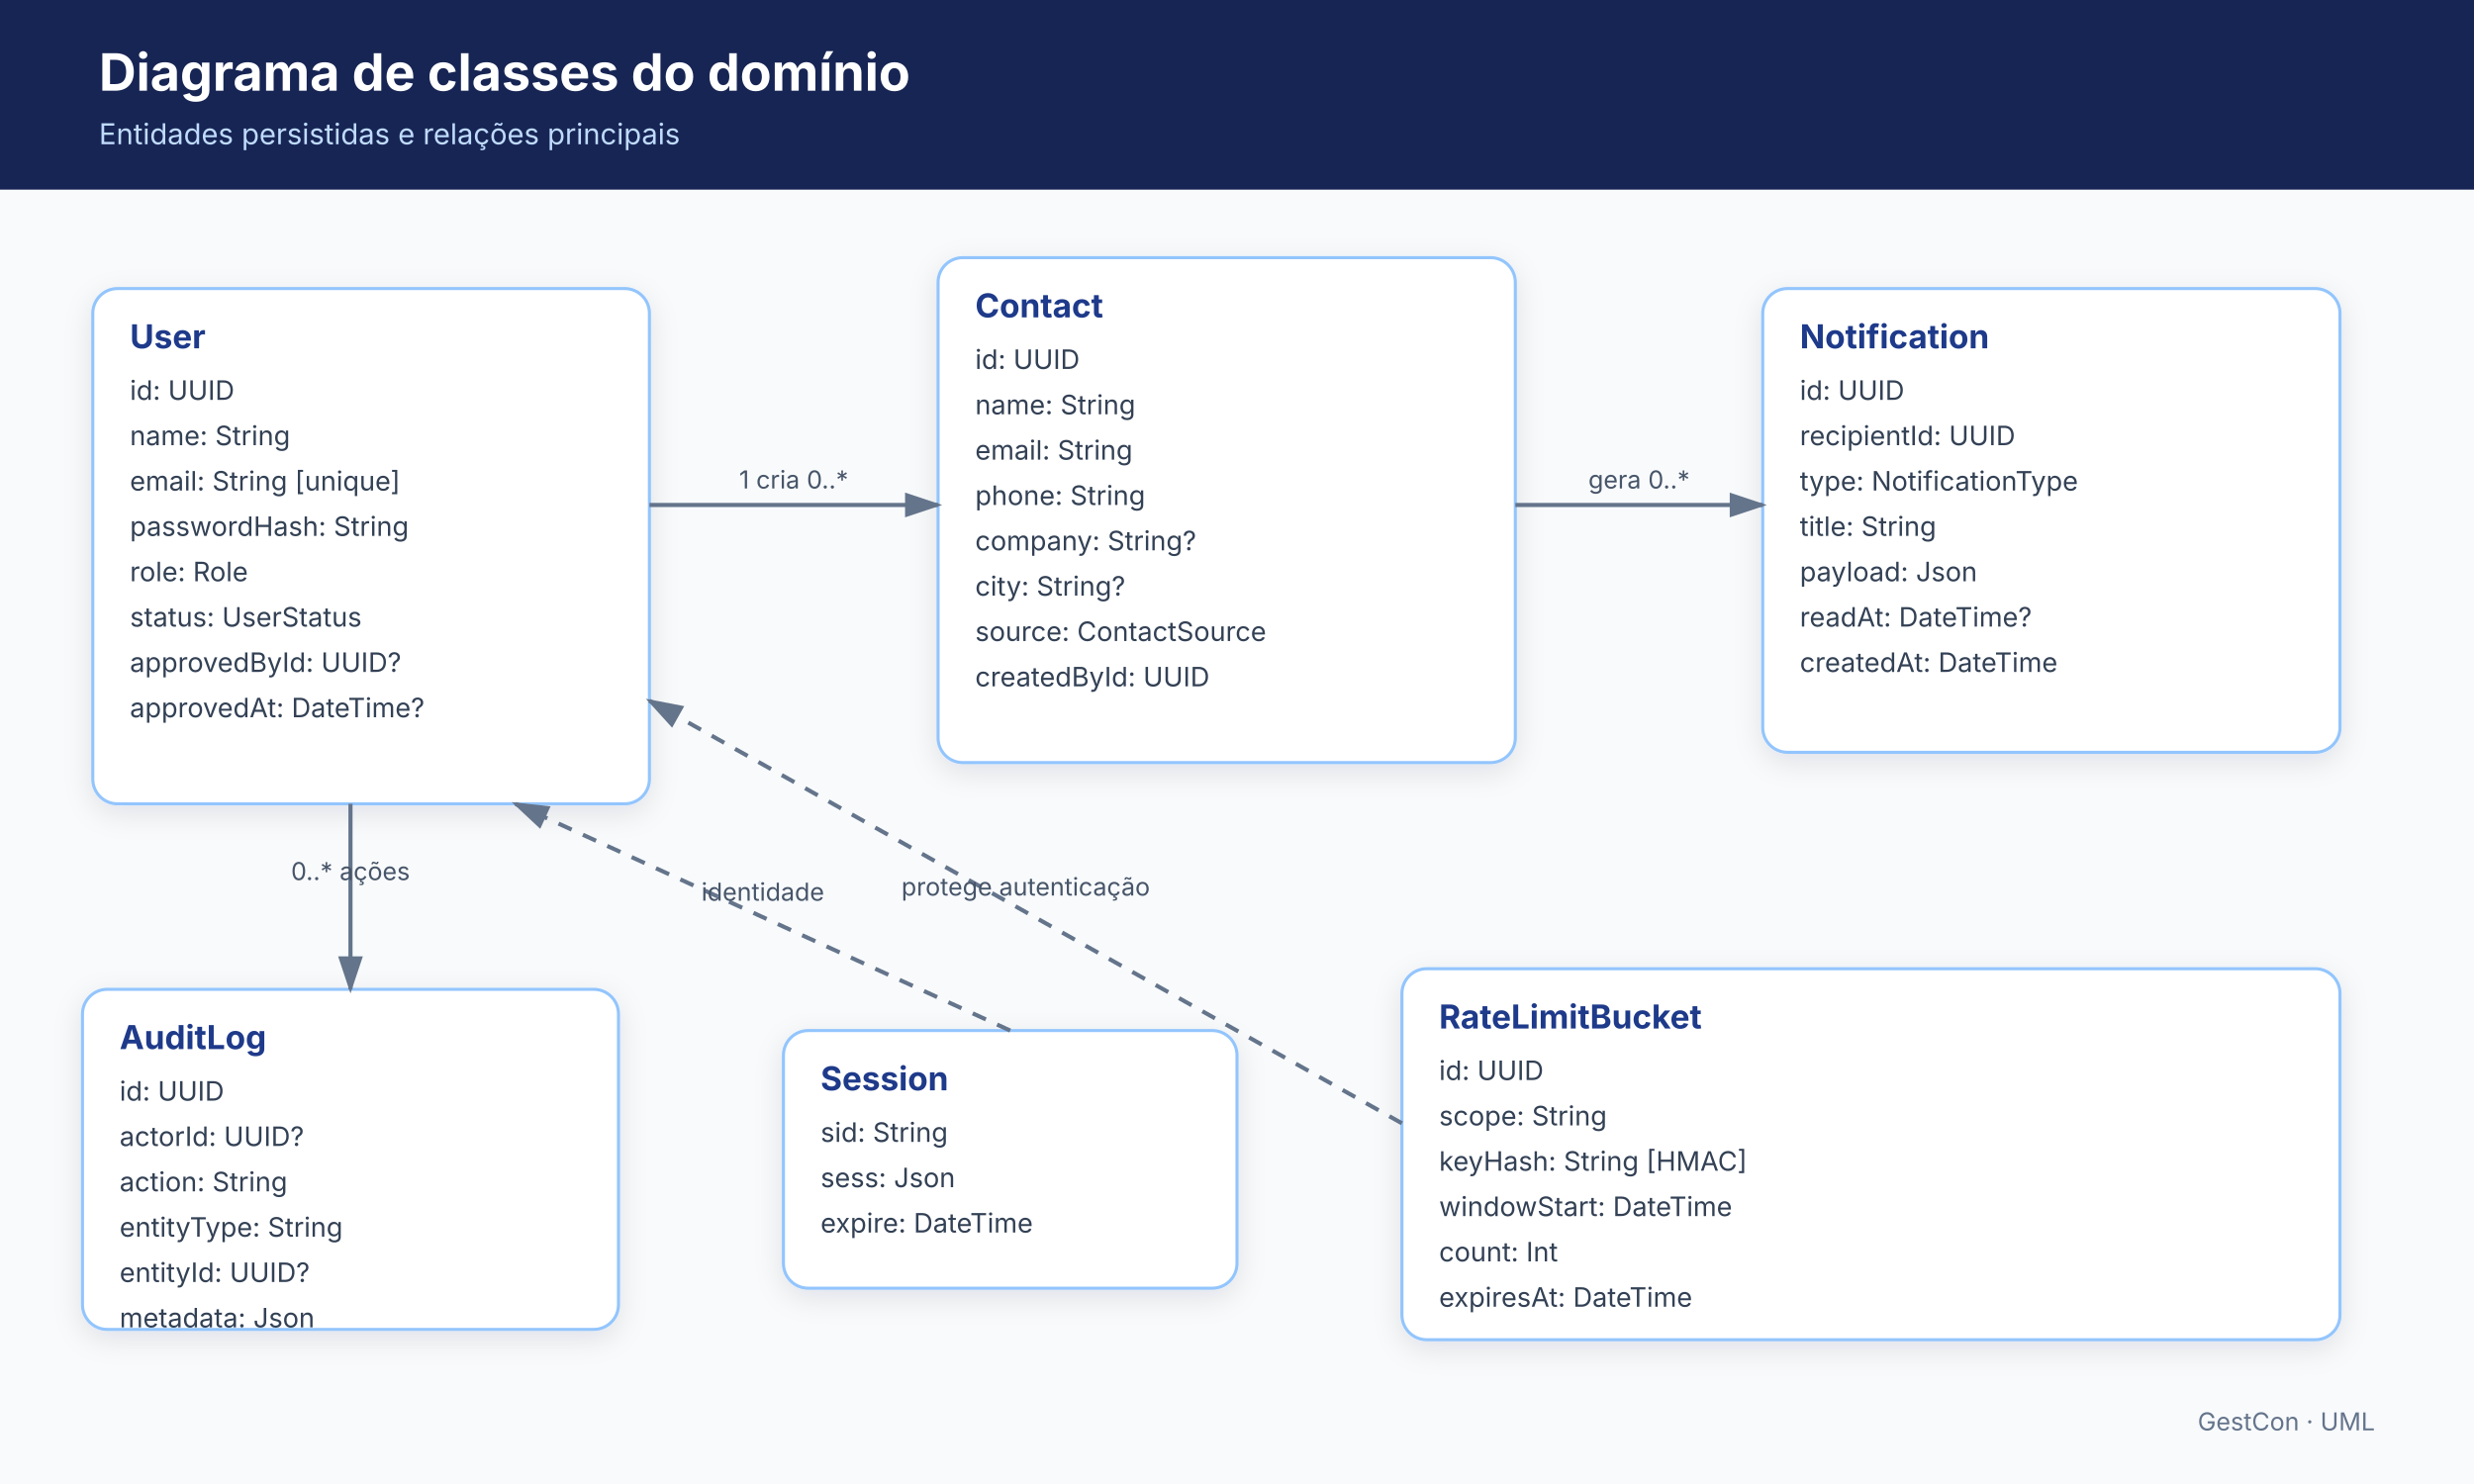
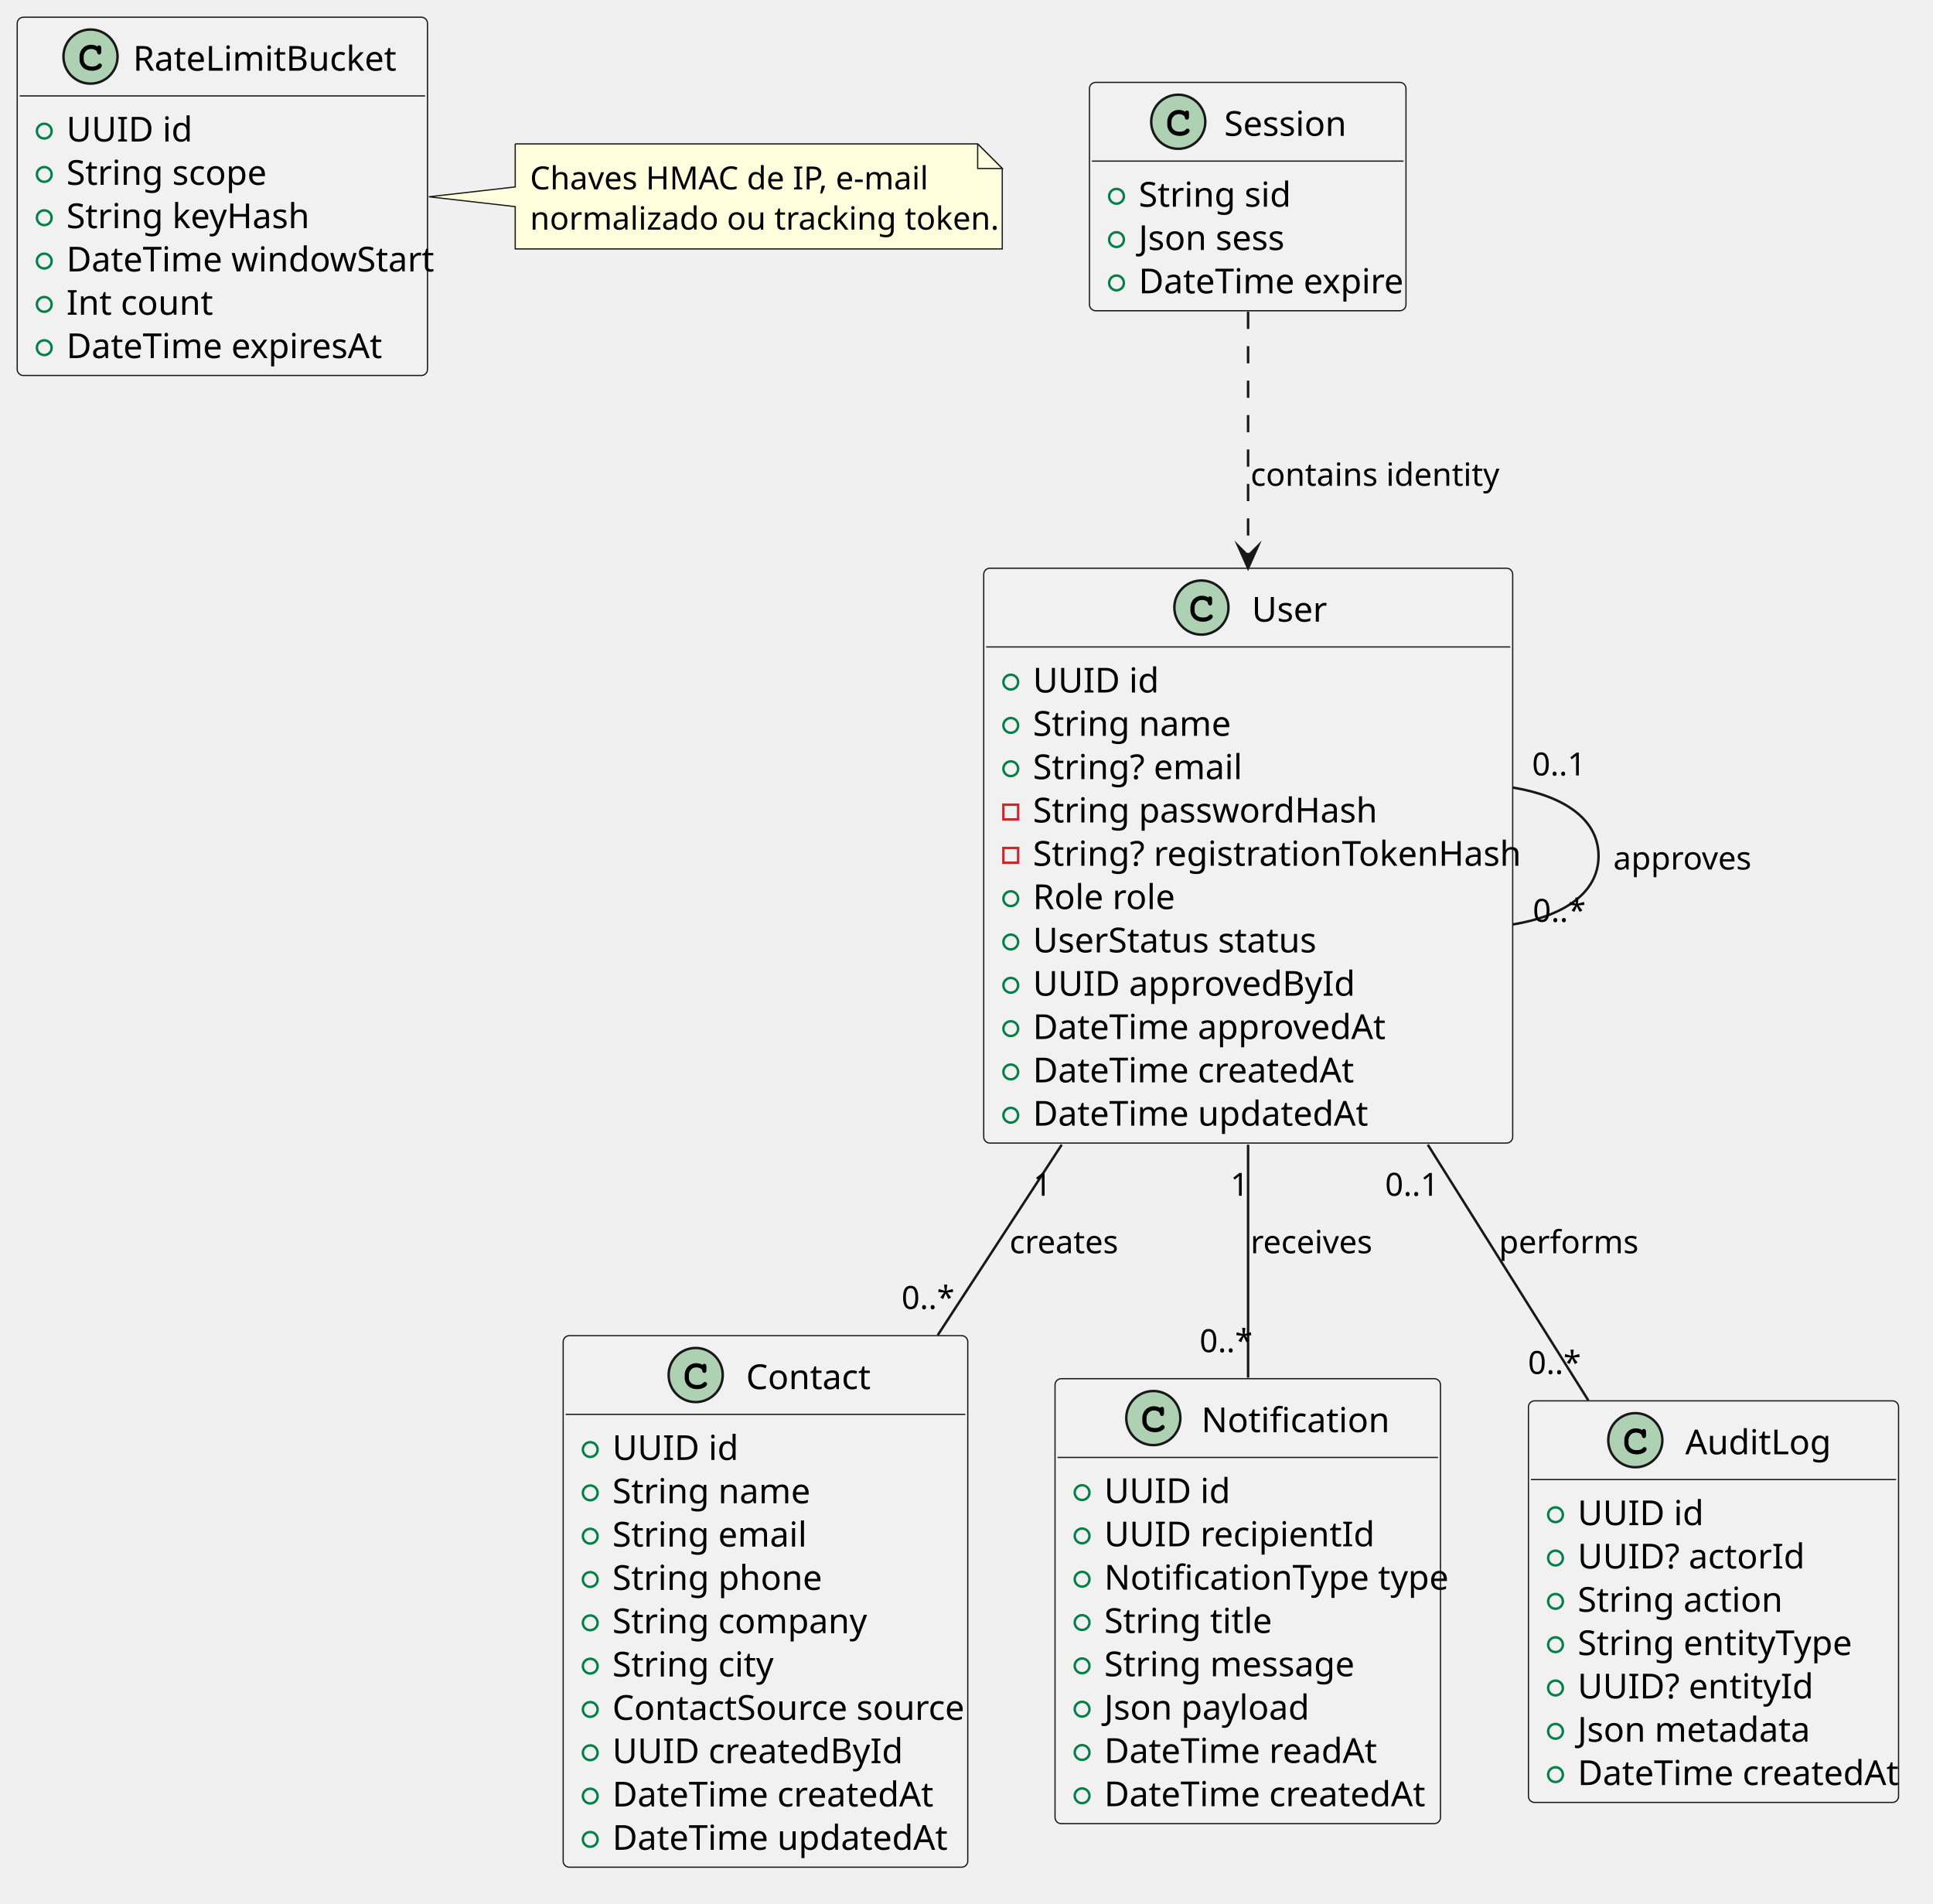
- <svg xmlns="http://www.w3.org/2000/svg" width="1200" height="720" viewBox="0 0 1200 720" role="img" aria-label="Diagrama de classes do domínio">
-   <defs>
-     <marker id="arrow" markerWidth="10" markerHeight="10" refX="8" refY="3" orient="auto">
-       <path d="M0,0 L0,6 L9,3 z" fill="#64748b" />
-     </marker>
-     <filter id="shadow" x="-10%" y="-10%" width="120%" height="130%">
-       <feDropShadow dx="0" dy="4" stdDeviation="7" flood-color="#0f172a" flood-opacity="0.10" />
-     </filter>
-   </defs>
-   <rect width="100%" height="100%" fill="#f8fafc" />
-   <rect x="0" y="0" width="100%" height="92" fill="#172554" />
-   <text x="48" y="44" font-family="Inter,Arial,sans-serif" font-size="25" font-weight="700" fill="#fff">Diagrama de classes do domínio</text>
-   <text x="48" y="70" font-family="Inter,Arial,sans-serif" font-size="14" fill="#bfdbfe">Entidades persistidas e relações principais</text>
-   <g filter="url(#shadow)">
-     <rect x="45" y="140" width="270" height="250" rx="12" fill="#ffffff" stroke="#93c5fd" stroke-width="1.5" />
+ <svg xmlns="http://www.w3.org/2000/svg" version="1.1" data-diagram-type="CLASS" style="width:786px;height:774px;background:#FFFFFF;" width="786px" height="774px" viewBox="0 0 786 774" zoomAndPan="magnify" preserveAspectRatio="none" contentStyleType="text/css">
+   <defs />
+   <g font-family="sans-serif" lengthAdjust="spacing">
+     <g class="entity" data-qualified-name="User" id="ent0001" data-source-line="2">
+       <rect x="400" y="231" width="215.096" height="233.703" fill="#F1F1F1" style="stroke:#181818;stroke-width:0.5;" rx="2.5" ry="2.5" />
+       <ellipse cx="488.519" cy="247" rx="11" ry="11" fill="#ADD1B2" style="stroke:#181818;stroke-width:1;" />
+       <path d="M491.284,242.875 Q491.44,242.656 491.628,242.547 Q491.815,242.438 492.034,242.438 Q492.409,242.438 492.644,242.703 Q492.878,242.953 492.878,243.563 L492.878,245.016 Q492.878,245.625 492.644,245.891 Q492.409,246.156 492.034,246.156 Q491.69,246.156 491.487,245.953 Q491.284,245.766 491.175,245.25 Q491.128,244.891 490.94,244.703 Q490.612,244.328 490.003,244.109 Q489.394,243.891 488.769,243.891 Q488.003,243.891 487.362,244.219 Q486.737,244.547 486.237,245.297 Q485.753,246.047 485.753,247.078 L485.753,248.172 Q485.753,249.406 486.644,250.234 Q487.534,251.047 489.128,251.047 Q490.065,251.047 490.722,250.797 Q491.112,250.641 491.534,250.203 Q491.8,249.938 491.94,249.859 Q492.097,249.781 492.3,249.781 Q492.628,249.781 492.878,250.047 Q493.144,250.297 493.144,250.641 Q493.144,250.984 492.8,251.391 Q492.3,251.969 491.503,252.297 Q490.425,252.75 489.128,252.75 Q487.612,252.75 486.409,252.125 Q485.425,251.625 484.737,250.563 Q484.05,249.484 484.05,248.203 L484.05,247.047 Q484.05,245.719 484.659,244.578 Q485.284,243.422 486.378,242.813 Q487.472,242.188 488.706,242.188 Q489.44,242.188 490.081,242.359 Q490.737,242.516 491.284,242.875 Z " fill="#000" />
+       <text x="509.019" y="252.729" fill="#000" font-size="14" textLength="29.559">User</text>
+       <line x1="401" y1="263" x2="614.096" y2="263" style="stroke:#181818;stroke-width:0.5;" />
+       <g data-visibility-modifier="PUBLIC_FIELD">
+         <ellipse cx="411" cy="277.305" rx="3" ry="3" fill="none" style="stroke:#038048;stroke-width:1;" />
+       </g>
+       <text x="420" y="281.533" fill="#000" font-size="14" textLength="49.007">UUID id</text>
+       <g data-visibility-modifier="PUBLIC_FIELD">
+         <ellipse cx="411" cy="294.914" rx="3" ry="3" fill="none" style="stroke:#038048;stroke-width:1;" />
+       </g>
+       <text x="420" y="299.143" fill="#000" font-size="14" textLength="75.482">String name</text>
+       <g data-visibility-modifier="PUBLIC_FIELD">
+         <ellipse cx="411" cy="312.523" rx="3" ry="3" fill="none" style="stroke:#038048;stroke-width:1;" />
+       </g>
+       <text x="420" y="316.752" fill="#000" font-size="14" textLength="81.703">String? email</text>
+       <g data-visibility-modifier="PRIVATE_FIELD">
+         <rect x="408" y="327.133" width="6" height="6" fill="none" style="stroke:#C82930;stroke-width:1;" />
+       </g>
+       <text x="420" y="334.361" fill="#000" font-size="14" textLength="133.062">String passwordHash</text>
+       <g data-visibility-modifier="PRIVATE_FIELD">
+         <rect x="408" y="344.742" width="6" height="6" fill="none" style="stroke:#C82930;stroke-width:1;" />
+       </g>
+       <text x="420" y="351.971" fill="#000" font-size="14" textLength="189.096">String? registrationTokenHash</text>
+       <g data-visibility-modifier="PUBLIC_FIELD">
+         <ellipse cx="411" cy="365.352" rx="3" ry="3" fill="none" style="stroke:#038048;stroke-width:1;" />
+       </g>
+       <text x="420" y="369.58" fill="#000" font-size="14" textLength="56.027">Role role</text>
+       <g data-visibility-modifier="PUBLIC_FIELD">
+         <ellipse cx="411" cy="382.961" rx="3" ry="3" fill="none" style="stroke:#038048;stroke-width:1;" />
+       </g>
+       <text x="420" y="387.189" fill="#000" font-size="14" textLength="110.489">UserStatus status</text>
+       <g data-visibility-modifier="PUBLIC_FIELD">
+         <ellipse cx="411" cy="400.57" rx="3" ry="3" fill="none" style="stroke:#038048;stroke-width:1;" />
+       </g>
+       <text x="420" y="404.799" fill="#000" font-size="14" textLength="124.503">UUID approvedById</text>
+       <g data-visibility-modifier="PUBLIC_FIELD">
+         <ellipse cx="411" cy="418.18" rx="3" ry="3" fill="none" style="stroke:#038048;stroke-width:1;" />
+       </g>
+       <text x="420" y="422.408" fill="#000" font-size="14" textLength="136.179">DateTime approvedAt</text>
+       <g data-visibility-modifier="PUBLIC_FIELD">
+         <ellipse cx="411" cy="435.789" rx="3" ry="3" fill="none" style="stroke:#038048;stroke-width:1;" />
+       </g>
+       <text x="420" y="440.018" fill="#000" font-size="14" textLength="124.496">DateTime createdAt</text>
+       <g data-visibility-modifier="PUBLIC_FIELD">
+         <ellipse cx="411" cy="453.398" rx="3" ry="3" fill="none" style="stroke:#038048;stroke-width:1;" />
+       </g>
+       <text x="420" y="457.627" fill="#000" font-size="14" textLength="128.406">DateTime updatedAt</text>
+     </g>
+     <g class="entity" data-qualified-name="Contact" id="ent0002" data-source-line="15">
+       <rect x="229" y="543" width="164.517" height="216.094" fill="#F1F1F1" style="stroke:#181818;stroke-width:0.5;" rx="2.5" ry="2.5" />
+       <ellipse cx="282.884" cy="559" rx="11" ry="11" fill="#ADD1B2" style="stroke:#181818;stroke-width:1;" />
+       <path d="M285.65,554.875 Q285.806,554.656 285.994,554.547 Q286.181,554.438 286.4,554.438 Q286.775,554.438 287.009,554.703 Q287.244,554.953 287.244,555.563 L287.244,557.016 Q287.244,557.625 287.009,557.891 Q286.775,558.156 286.4,558.156 Q286.056,558.156 285.853,557.953 Q285.65,557.766 285.541,557.25 Q285.494,556.891 285.306,556.703 Q284.978,556.328 284.369,556.109 Q283.759,555.891 283.134,555.891 Q282.369,555.891 281.728,556.219 Q281.103,556.547 280.603,557.297 Q280.119,558.047 280.119,559.078 L280.119,560.172 Q280.119,561.406 281.009,562.234 Q281.9,563.047 283.494,563.047 Q284.431,563.047 285.087,562.797 Q285.478,562.641 285.9,562.203 Q286.166,561.938 286.306,561.859 Q286.462,561.781 286.666,561.781 Q286.994,561.781 287.244,562.047 Q287.509,562.297 287.509,562.641 Q287.509,562.984 287.166,563.391 Q286.666,563.969 285.869,564.297 Q284.791,564.75 283.494,564.75 Q281.978,564.75 280.775,564.125 Q279.791,563.625 279.103,562.563 Q278.416,561.484 278.416,560.203 L278.416,559.047 Q278.416,557.719 279.025,556.578 Q279.65,555.422 280.744,554.813 Q281.837,554.188 283.072,554.188 Q283.806,554.188 284.447,554.359 Q285.103,554.516 285.65,554.875 Z " fill="#000" />
+       <text x="303.384" y="564.729" fill="#000" font-size="14" textLength="48.248">Contact</text>
+       <line x1="230" y1="575" x2="392.517" y2="575" style="stroke:#181818;stroke-width:0.5;" />
+       <g data-visibility-modifier="PUBLIC_FIELD">
+         <ellipse cx="240" cy="589.305" rx="3" ry="3" fill="none" style="stroke:#038048;stroke-width:1;" />
+       </g>
+       <text x="249" y="593.533" fill="#000" font-size="14" textLength="49.007">UUID id</text>
+       <g data-visibility-modifier="PUBLIC_FIELD">
+         <ellipse cx="240" cy="606.914" rx="3" ry="3" fill="none" style="stroke:#038048;stroke-width:1;" />
+       </g>
+       <text x="249" y="611.143" fill="#000" font-size="14" textLength="75.482">String name</text>
+       <g data-visibility-modifier="PUBLIC_FIELD">
+         <ellipse cx="240" cy="624.523" rx="3" ry="3" fill="none" style="stroke:#038048;stroke-width:1;" />
+       </g>
+       <text x="249" y="628.752" fill="#000" font-size="14" textLength="73.917">String email</text>
+       <g data-visibility-modifier="PUBLIC_FIELD">
+         <ellipse cx="240" cy="642.133" rx="3" ry="3" fill="none" style="stroke:#038048;stroke-width:1;" />
+       </g>
+       <text x="249" y="646.361" fill="#000" font-size="14" textLength="79.393">String phone</text>
+       <g data-visibility-modifier="PUBLIC_FIELD">
+         <ellipse cx="240" cy="659.742" rx="3" ry="3" fill="none" style="stroke:#038048;stroke-width:1;" />
+       </g>
+       <text x="249" y="663.971" fill="#000" font-size="14" textLength="97.269">String company</text>
+       <g data-visibility-modifier="PUBLIC_FIELD">
+         <ellipse cx="240" cy="677.352" rx="3" ry="3" fill="none" style="stroke:#038048;stroke-width:1;" />
+       </g>
+       <text x="249" y="681.58" fill="#000" font-size="14" textLength="61.462">String city</text>
+       <g data-visibility-modifier="PUBLIC_FIELD">
+         <ellipse cx="240" cy="694.961" rx="3" ry="3" fill="none" style="stroke:#038048;stroke-width:1;" />
+       </g>
+       <text x="249" y="699.189" fill="#000" font-size="14" textLength="138.517">ContactSource source</text>
+       <g data-visibility-modifier="PUBLIC_FIELD">
+         <ellipse cx="240" cy="712.57" rx="3" ry="3" fill="none" style="stroke:#038048;stroke-width:1;" />
+       </g>
+       <text x="249" y="716.799" fill="#000" font-size="14" textLength="112.82">UUID createdById</text>
+       <g data-visibility-modifier="PUBLIC_FIELD">
+         <ellipse cx="240" cy="730.18" rx="3" ry="3" fill="none" style="stroke:#038048;stroke-width:1;" />
+       </g>
+       <text x="249" y="734.408" fill="#000" font-size="14" textLength="124.496">DateTime createdAt</text>
+       <g data-visibility-modifier="PUBLIC_FIELD">
+         <ellipse cx="240" cy="747.789" rx="3" ry="3" fill="none" style="stroke:#038048;stroke-width:1;" />
+       </g>
+       <text x="249" y="752.018" fill="#000" font-size="14" textLength="128.406">DateTime updatedAt</text>
+     </g>
+     <g class="entity" data-qualified-name="Notification" id="ent0003" data-source-line="27">
+       <rect x="429" y="560.5" width="156.73" height="180.875" fill="#F1F1F1" style="stroke:#181818;stroke-width:0.5;" rx="2.5" ry="2.5" />
+       <ellipse cx="468.964" cy="576.5" rx="11" ry="11" fill="#ADD1B2" style="stroke:#181818;stroke-width:1;" />
+       <path d="M471.73,572.375 Q471.886,572.156 472.073,572.047 Q472.261,571.938 472.48,571.938 Q472.855,571.938 473.089,572.203 Q473.323,572.453 473.323,573.063 L473.323,574.516 Q473.323,575.125 473.089,575.391 Q472.855,575.656 472.48,575.656 Q472.136,575.656 471.933,575.453 Q471.73,575.266 471.62,574.75 Q471.573,574.391 471.386,574.203 Q471.058,573.828 470.448,573.609 Q469.839,573.391 469.214,573.391 Q468.448,573.391 467.808,573.719 Q467.183,574.047 466.683,574.797 Q466.198,575.547 466.198,576.578 L466.198,577.672 Q466.198,578.906 467.089,579.734 Q467.98,580.547 469.573,580.547 Q470.511,580.547 471.167,580.297 Q471.558,580.141 471.98,579.703 Q472.245,579.438 472.386,579.359 Q472.542,579.281 472.745,579.281 Q473.073,579.281 473.323,579.547 Q473.589,579.797 473.589,580.141 Q473.589,580.484 473.245,580.891 Q472.745,581.469 471.948,581.797 Q470.87,582.25 469.573,582.25 Q468.058,582.25 466.855,581.625 Q465.87,581.125 465.183,580.063 Q464.495,578.984 464.495,577.703 L464.495,576.547 Q464.495,575.219 465.105,574.078 Q465.73,572.922 466.823,572.313 Q467.917,571.688 469.152,571.688 Q469.886,571.688 470.527,571.859 Q471.183,572.016 471.73,572.375 Z " fill="#000" />
+       <text x="488.512" y="582.229" fill="#000" font-size="14" textLength="69.255">Notification</text>
+       <line x1="430" y1="592.5" x2="584.73" y2="592.5" style="stroke:#181818;stroke-width:0.5;" />
+       <g data-visibility-modifier="PUBLIC_FIELD">
+         <ellipse cx="440" cy="606.805" rx="3" ry="3" fill="none" style="stroke:#038048;stroke-width:1;" />
+       </g>
+       <text x="449" y="611.033" fill="#000" font-size="14" textLength="49.007">UUID id</text>
+       <g data-visibility-modifier="PUBLIC_FIELD">
+         <ellipse cx="440" cy="624.414" rx="3" ry="3" fill="none" style="stroke:#038048;stroke-width:1;" />
+       </g>
+       <text x="449" y="628.643" fill="#000" font-size="14" textLength="102.703">UUID recipientId</text>
+       <g data-visibility-modifier="PUBLIC_FIELD">
+         <ellipse cx="440" cy="642.023" rx="3" ry="3" fill="none" style="stroke:#038048;stroke-width:1;" />
+       </g>
+       <text x="449" y="646.252" fill="#000" font-size="14" textLength="130.73">NotificationType type</text>
+       <g data-visibility-modifier="PUBLIC_FIELD">
+         <ellipse cx="440" cy="659.633" rx="3" ry="3" fill="none" style="stroke:#038048;stroke-width:1;" />
+       </g>
+       <text x="449" y="663.861" fill="#000" font-size="14" textLength="62.248">String title</text>
+       <g data-visibility-modifier="PUBLIC_FIELD">
+         <ellipse cx="440" cy="677.242" rx="3" ry="3" fill="none" style="stroke:#038048;stroke-width:1;" />
+       </g>
+       <text x="449" y="681.471" fill="#000" font-size="14" textLength="97.269">String message</text>
+       <g data-visibility-modifier="PUBLIC_FIELD">
+         <ellipse cx="440" cy="694.852" rx="3" ry="3" fill="none" style="stroke:#038048;stroke-width:1;" />
+       </g>
+       <text x="449" y="699.08" fill="#000" font-size="14" textLength="82.503">Json payload</text>
+       <g data-visibility-modifier="PUBLIC_FIELD">
+         <ellipse cx="440" cy="712.461" rx="3" ry="3" fill="none" style="stroke:#038048;stroke-width:1;" />
+       </g>
+       <text x="449" y="716.689" fill="#000" font-size="14" textLength="105.82">DateTime readAt</text>
+       <g data-visibility-modifier="PUBLIC_FIELD">
+         <ellipse cx="440" cy="730.07" rx="3" ry="3" fill="none" style="stroke:#038048;stroke-width:1;" />
+       </g>
+       <text x="449" y="734.299" fill="#000" font-size="14" textLength="124.496">DateTime createdAt</text>
+     </g>
+     <g class="entity" data-qualified-name="AuditLog" id="ent0004" data-source-line="37">
+       <rect x="621.5" y="569.5" width="150.496" height="163.266" fill="#F1F1F1" style="stroke:#181818;stroke-width:0.5;" rx="2.5" ry="2.5" />
+       <ellipse cx="664.952" cy="585.5" rx="11" ry="11" fill="#ADD1B2" style="stroke:#181818;stroke-width:1;" />
+       <path d="M667.718,581.375 Q667.874,581.156 668.062,581.047 Q668.249,580.938 668.468,580.938 Q668.843,580.938 669.077,581.203 Q669.312,581.453 669.312,582.063 L669.312,583.516 Q669.312,584.125 669.077,584.391 Q668.843,584.656 668.468,584.656 Q668.124,584.656 667.921,584.453 Q667.718,584.266 667.609,583.75 Q667.562,583.391 667.374,583.203 Q667.046,582.828 666.437,582.609 Q665.827,582.391 665.202,582.391 Q664.437,582.391 663.796,582.719 Q663.171,583.047 662.671,583.797 Q662.187,584.547 662.187,585.578 L662.187,586.672 Q662.187,587.906 663.077,588.734 Q663.968,589.547 665.562,589.547 Q666.499,589.547 667.156,589.297 Q667.546,589.141 667.968,588.703 Q668.234,588.438 668.374,588.359 Q668.531,588.281 668.734,588.281 Q669.062,588.281 669.312,588.547 Q669.577,588.797 669.577,589.141 Q669.577,589.484 669.234,589.891 Q668.734,590.469 667.937,590.797 Q666.859,591.25 665.562,591.25 Q664.046,591.25 662.843,590.625 Q661.859,590.125 661.171,589.063 Q660.484,587.984 660.484,586.703 L660.484,585.547 Q660.484,584.219 661.093,583.078 Q661.718,581.922 662.812,581.313 Q663.906,580.688 665.14,580.688 Q665.874,580.688 666.515,580.859 Q667.171,581.016 667.718,581.375 Z " fill="#000" />
+       <text x="685.275" y="591.229" fill="#000" font-size="14" textLength="55.269">AuditLog</text>
+       <line x1="622.5" y1="601.5" x2="770.996" y2="601.5" style="stroke:#181818;stroke-width:0.5;" />
+       <g data-visibility-modifier="PUBLIC_FIELD">
+         <ellipse cx="632.5" cy="615.805" rx="3" ry="3" fill="none" style="stroke:#038048;stroke-width:1;" />
+       </g>
+       <text x="641.5" y="620.033" fill="#000" font-size="14" textLength="49.007">UUID id</text>
+       <g data-visibility-modifier="PUBLIC_FIELD">
+         <ellipse cx="632.5" cy="633.414" rx="3" ry="3" fill="none" style="stroke:#038048;stroke-width:1;" />
+       </g>
+       <text x="641.5" y="637.643" fill="#000" font-size="14" textLength="88.696">UUID? actorId</text>
+       <g data-visibility-modifier="PUBLIC_FIELD">
+         <ellipse cx="632.5" cy="651.023" rx="3" ry="3" fill="none" style="stroke:#038048;stroke-width:1;" />
+       </g>
+       <text x="641.5" y="655.252" fill="#000" font-size="14" textLength="77.82">String action</text>
+       <g data-visibility-modifier="PUBLIC_FIELD">
+         <ellipse cx="632.5" cy="668.633" rx="3" ry="3" fill="none" style="stroke:#038048;stroke-width:1;" />
+       </g>
+       <text x="641.5" y="672.861" fill="#000" font-size="14" textLength="105.048">String entityType</text>
+       <g data-visibility-modifier="PUBLIC_FIELD">
+         <ellipse cx="632.5" cy="686.242" rx="3" ry="3" fill="none" style="stroke:#038048;stroke-width:1;" />
+       </g>
+       <text x="641.5" y="690.471" fill="#000" font-size="14" textLength="91.034">UUID? entityId</text>
+       <g data-visibility-modifier="PUBLIC_FIELD">
+         <ellipse cx="632.5" cy="703.852" rx="3" ry="3" fill="none" style="stroke:#038048;stroke-width:1;" />
+       </g>
+       <text x="641.5" y="708.08" fill="#000" font-size="14" textLength="91.834">Json metadata</text>
+       <g data-visibility-modifier="PUBLIC_FIELD">
+         <ellipse cx="632.5" cy="721.461" rx="3" ry="3" fill="none" style="stroke:#038048;stroke-width:1;" />
+       </g>
+       <text x="641.5" y="725.689" fill="#000" font-size="14" textLength="124.496">DateTime createdAt</text>
+     </g>
+     <g class="entity" data-qualified-name="Session" id="ent0005" data-source-line="46">
+       <rect x="443" y="33.5" width="128.703" height="92.828" fill="#F1F1F1" style="stroke:#181818;stroke-width:0.5;" rx="2.5" ry="2.5" />
+       <ellipse cx="479.103" cy="49.5" rx="11" ry="11" fill="#ADD1B2" style="stroke:#181818;stroke-width:1;" />
+       <path d="M481.869,45.375 Q482.025,45.156 482.213,45.047 Q482.4,44.938 482.619,44.938 Q482.994,44.938 483.228,45.203 Q483.463,45.453 483.463,46.063 L483.463,47.516 Q483.463,48.125 483.228,48.391 Q482.994,48.656 482.619,48.656 Q482.275,48.656 482.072,48.453 Q481.869,48.266 481.76,47.75 Q481.713,47.391 481.525,47.203 Q481.197,46.828 480.588,46.609 Q479.978,46.391 479.353,46.391 Q478.588,46.391 477.947,46.719 Q477.322,47.047 476.822,47.797 Q476.338,48.547 476.338,49.578 L476.338,50.672 Q476.338,51.906 477.228,52.734 Q478.119,53.547 479.713,53.547 Q480.65,53.547 481.307,53.297 Q481.697,53.141 482.119,52.703 Q482.385,52.438 482.525,52.359 Q482.682,52.281 482.885,52.281 Q483.213,52.281 483.463,52.547 Q483.728,52.797 483.728,53.141 Q483.728,53.484 483.385,53.891 Q482.885,54.469 482.088,54.797 Q481.01,55.25 479.713,55.25 Q478.197,55.25 476.994,54.625 Q476.01,54.125 475.322,53.063 Q474.635,51.984 474.635,50.703 L474.635,49.547 Q474.635,48.219 475.244,47.078 Q475.869,45.922 476.963,45.313 Q478.057,44.688 479.291,44.688 Q480.025,44.688 480.666,44.859 Q481.322,45.016 481.869,45.375 Z " fill="#000" />
+       <text x="497.793" y="55.229" fill="#000" font-size="14" textLength="49.807">Session</text>
+       <line x1="444" y1="65.5" x2="570.703" y2="65.5" style="stroke:#181818;stroke-width:0.5;" />
+       <g data-visibility-modifier="PUBLIC_FIELD">
+         <ellipse cx="454" cy="79.805" rx="3" ry="3" fill="none" style="stroke:#038048;stroke-width:1;" />
+       </g>
+       <text x="463" y="84.033" fill="#000" font-size="14" textLength="58.358">String sid</text>
+       <g data-visibility-modifier="PUBLIC_FIELD">
+         <ellipse cx="454" cy="97.414" rx="3" ry="3" fill="none" style="stroke:#038048;stroke-width:1;" />
+       </g>
+       <text x="463" y="101.643" fill="#000" font-size="14" textLength="62.248">Json sess</text>
+       <g data-visibility-modifier="PUBLIC_FIELD">
+         <ellipse cx="454" cy="115.023" rx="3" ry="3" fill="none" style="stroke:#038048;stroke-width:1;" />
+       </g>
+       <text x="463" y="119.252" fill="#000" font-size="14" textLength="102.703">DateTime expire</text>
+     </g>
+     <g class="entity" data-qualified-name="RateLimitBucket" id="ent0006" data-source-line="51">
+       <rect x="7" y="7" width="166.827" height="145.656" fill="#F1F1F1" style="stroke:#181818;stroke-width:0.5;" rx="2.5" ry="2.5" />
+       <ellipse cx="36.803" cy="23" rx="11" ry="11" fill="#ADD1B2" style="stroke:#181818;stroke-width:1;" />
+       <path d="M39.569,18.875 Q39.725,18.656 39.913,18.547 Q40.1,18.438 40.319,18.438 Q40.694,18.438 40.928,18.703 Q41.163,18.953 41.163,19.563 L41.163,21.016 Q41.163,21.625 40.928,21.891 Q40.694,22.156 40.319,22.156 Q39.975,22.156 39.772,21.953 Q39.569,21.766 39.46,21.25 Q39.413,20.891 39.225,20.703 Q38.897,20.328 38.288,20.109 Q37.678,19.891 37.053,19.891 Q36.288,19.891 35.647,20.219 Q35.022,20.547 34.522,21.297 Q34.038,22.047 34.038,23.078 L34.038,24.172 Q34.038,25.406 34.928,26.234 Q35.819,27.047 37.413,27.047 Q38.35,27.047 39.007,26.797 Q39.397,26.641 39.819,26.203 Q40.085,25.938 40.225,25.859 Q40.382,25.781 40.585,25.781 Q40.913,25.781 41.163,26.047 Q41.428,26.297 41.428,26.641 Q41.428,26.984 41.085,27.391 Q40.585,27.969 39.788,28.297 Q38.71,28.75 37.413,28.75 Q35.897,28.75 34.694,28.125 Q33.71,27.625 33.022,26.563 Q32.335,25.484 32.335,24.203 L32.335,23.047 Q32.335,21.719 32.944,20.578 Q33.569,19.422 34.663,18.813 Q35.757,18.188 36.991,18.188 Q37.725,18.188 38.366,18.359 Q39.022,18.516 39.569,18.875 Z " fill="#000" />
+       <text x="54.093" y="28.729" fill="#000" font-size="14" textLength="101.931">RateLimitBucket</text>
+       <line x1="8" y1="39" x2="172.827" y2="39" style="stroke:#181818;stroke-width:0.5;" />
+       <g data-visibility-modifier="PUBLIC_FIELD">
+         <ellipse cx="18" cy="53.305" rx="3" ry="3" fill="none" style="stroke:#038048;stroke-width:1;" />
+       </g>
+       <text x="27" y="57.533" fill="#000" font-size="14" textLength="49.007">UUID id</text>
+       <g data-visibility-modifier="PUBLIC_FIELD">
+         <ellipse cx="18" cy="70.914" rx="3" ry="3" fill="none" style="stroke:#038048;stroke-width:1;" />
+       </g>
+       <text x="27" y="75.143" fill="#000" font-size="14" textLength="77.82">String scope</text>
+       <g data-visibility-modifier="PUBLIC_FIELD">
+         <ellipse cx="18" cy="88.523" rx="3" ry="3" fill="none" style="stroke:#038048;stroke-width:1;" />
+       </g>
+       <text x="27" y="92.752" fill="#000" font-size="14" textLength="94.931">String keyHash</text>
+       <g data-visibility-modifier="PUBLIC_FIELD">
+         <ellipse cx="18" cy="106.133" rx="3" ry="3" fill="none" style="stroke:#038048;stroke-width:1;" />
+       </g>
+       <text x="27" y="110.361" fill="#000" font-size="14" textLength="140.827">DateTime windowStart</text>
+       <g data-visibility-modifier="PUBLIC_FIELD">
+         <ellipse cx="18" cy="123.742" rx="3" ry="3" fill="none" style="stroke:#038048;stroke-width:1;" />
+       </g>
+       <text x="27" y="127.971" fill="#000" font-size="14" textLength="53.703">Int count</text>
+       <g data-visibility-modifier="PUBLIC_FIELD">
+         <ellipse cx="18" cy="141.352" rx="3" ry="3" fill="none" style="stroke:#038048;stroke-width:1;" />
+       </g>
+       <text x="27" y="145.58" fill="#000" font-size="14" textLength="122.931">DateTime expiresAt</text>
+     </g>
+     <g class="entity" data-qualified-name="GMN12" id="ent0013" data-source-line="66">
+       <path d="M209.5,58.5 L209.5,76 L174.38,80 L209.5,84 L209.5,101.203 A0,0 0 0 0 209.5,101.203 L407.542,101.203 A0,0 0 0 0 407.542,101.203 L407.542,68.5 L397.542,58.5 L209.5,58.5 A0,0 0 0 0 209.5,58.5" style="stroke:#181818;stroke-width:0.5;" fill="#FEFFDD" />
+       <path d="M397.542,58.5 L397.542,68.5 L407.542,68.5 L397.542,58.5" style="stroke:#181818;stroke-width:0.5;" fill="#FEFFDD" />
+       <text x="215.5" y="76.995" fill="#000" font-size="13" textLength="162.551">Chaves HMAC de IP, e-mail</text>
+       <text x="215.5" y="93.347" fill="#000" font-size="13" textLength="177.042">normalizado ou tracking token.</text>
+     </g>
+     <g class="link" data-entity-1="ent0001" data-entity-2="ent0002" id="lnk7" data-source-line="60" data-link-type="association">
+       <path d="M431.72,465.37 C415.13,490.85 397.65,517.7 381.3,542.8" style="stroke:#181818;stroke-width:1;" fill="none" id="User-Contact" codeLine="60" />
+       <text x="410.5" y="509.495" fill="#000" font-size="13" textLength="42.631">creates</text>
+       <text x="420.141" y="486.132" fill="#000" font-size="13">1</text>
+       <text x="366.575" y="532.134" fill="#000" font-size="13" textLength="19.513">0..*</text>
+     </g>
+     <g class="link" data-entity-1="ent0001" data-entity-2="ent0003" id="lnk8" data-source-line="61" data-link-type="association">
+       <path d="M507.5,465.37 C507.5,496.81 507.5,530.34 507.5,560.08" style="stroke:#181818;stroke-width:1;" fill="none" id="User-Notification" codeLine="61" />
+       <text x="508.5" y="509.495" fill="#000" font-size="13" textLength="48.407">receives</text>
+       <text x="500.302" y="486.132" fill="#000" font-size="13">1</text>
+       <text x="487.774" y="549.711" fill="#000" font-size="13" textLength="19.513">0..*</text>
+     </g>
+     <g class="link" data-entity-1="ent0001" data-entity-2="ent0004" id="lnk9" data-source-line="62" data-link-type="association">
+       <path d="M580.57,465.37 C602.39,500.12 625.81,537.42 645.85,569.33" style="stroke:#181818;stroke-width:1;" fill="none" id="User-AuditLog" codeLine="62" />
+       <text x="609.5" y="509.495" fill="#000" font-size="13" textLength="51.289">performs</text>
+       <text x="563.204" y="486.132" fill="#000" font-size="13" textLength="21.684">0..1</text>
+       <text x="621.306" y="558.563" fill="#000" font-size="13" textLength="19.513">0..*</text>
+     </g>
+     <g class="link" data-entity-1="ent0001" data-entity-2="ent0001" id="lnk10" data-source-line="63" data-link-type="association">
+       <path d="M615.01,320.15 C635.5,323.48 650,332.77 650,348 C650,363.23 635.5,372.52 615.01,375.85" style="stroke:#181818;stroke-width:1;" fill="none" id="User-User" codeLine="63" />
+       <text x="656" y="353.495" fill="#000" font-size="13" textLength="53.479">approves</text>
+       <text x="622.959" y="315.258" fill="#000" font-size="13" textLength="21.684">0..1</text>
+       <text x="623.252" y="374.764" fill="#000" font-size="13" textLength="19.513">0..*</text>
+     </g>
+     <g class="link" data-entity-1="ent0005" data-entity-2="ent0001" id="lnk11" data-source-line="64" data-link-type="dependency">
+       <path d="M507.5,126.73 C507.5,155.54 507.5,189.15 507.5,225.98" style="stroke:#181818;stroke-width:1;stroke-dasharray:7,7;" fill="none" id="Session-to-User" codeLine="64" />
+       <polygon points="507.5,230.98,511.5,221.98,507.5,225.98,503.5,221.98,507.5,230.98" fill="#181818" style="stroke:#181818;stroke-width:1;stroke-linejoin:miter;stroke-miterlimit:10;" />
+       <text x="508.5" y="197.495" fill="#000" font-size="13" textLength="93.222">contains identity</text>
+     </g>
  </g>
-   <text x="63" y="169" text-anchor="start" font-family="Inter,Arial,sans-serif" font-size="16" font-weight="700" fill="#1e3a8a">User</text>
-   <text x="63" y="194" text-anchor="start" font-family="Inter,Arial,sans-serif" font-size="13" font-weight="400" fill="#334155">id: UUID</text>
-   <text x="63" y="216" text-anchor="start" font-family="Inter,Arial,sans-serif" font-size="13" font-weight="400" fill="#334155">name: String</text>
-   <text x="63" y="238" text-anchor="start" font-family="Inter,Arial,sans-serif" font-size="13" font-weight="400" fill="#334155">email: String [unique]</text>
-   <text x="63" y="260" text-anchor="start" font-family="Inter,Arial,sans-serif" font-size="13" font-weight="400" fill="#334155">passwordHash: String</text>
-   <text x="63" y="282" text-anchor="start" font-family="Inter,Arial,sans-serif" font-size="13" font-weight="400" fill="#334155">role: Role</text>
-   <text x="63" y="304" text-anchor="start" font-family="Inter,Arial,sans-serif" font-size="13" font-weight="400" fill="#334155">status: UserStatus</text>
-   <text x="63" y="326" text-anchor="start" font-family="Inter,Arial,sans-serif" font-size="13" font-weight="400" fill="#334155">approvedById: UUID?</text>
-   <text x="63" y="348" text-anchor="start" font-family="Inter,Arial,sans-serif" font-size="13" font-weight="400" fill="#334155">approvedAt: DateTime?</text>
-   <g filter="url(#shadow)">
-     <rect x="455" y="125" width="280" height="245" rx="12" fill="#ffffff" stroke="#93c5fd" stroke-width="1.5" />
-   </g>
-   <text x="473" y="154" text-anchor="start" font-family="Inter,Arial,sans-serif" font-size="16" font-weight="700" fill="#1e3a8a">Contact</text>
-   <text x="473" y="179" text-anchor="start" font-family="Inter,Arial,sans-serif" font-size="13" font-weight="400" fill="#334155">id: UUID</text>
-   <text x="473" y="201" text-anchor="start" font-family="Inter,Arial,sans-serif" font-size="13" font-weight="400" fill="#334155">name: String</text>
-   <text x="473" y="223" text-anchor="start" font-family="Inter,Arial,sans-serif" font-size="13" font-weight="400" fill="#334155">email: String</text>
-   <text x="473" y="245" text-anchor="start" font-family="Inter,Arial,sans-serif" font-size="13" font-weight="400" fill="#334155">phone: String</text>
-   <text x="473" y="267" text-anchor="start" font-family="Inter,Arial,sans-serif" font-size="13" font-weight="400" fill="#334155">company: String?</text>
-   <text x="473" y="289" text-anchor="start" font-family="Inter,Arial,sans-serif" font-size="13" font-weight="400" fill="#334155">city: String?</text>
-   <text x="473" y="311" text-anchor="start" font-family="Inter,Arial,sans-serif" font-size="13" font-weight="400" fill="#334155">source: ContactSource</text>
-   <text x="473" y="333" text-anchor="start" font-family="Inter,Arial,sans-serif" font-size="13" font-weight="400" fill="#334155">createdById: UUID</text>
-   <g filter="url(#shadow)">
-     <rect x="855" y="140" width="280" height="225" rx="12" fill="#ffffff" stroke="#93c5fd" stroke-width="1.5" />
-   </g>
-   <text x="873" y="169" text-anchor="start" font-family="Inter,Arial,sans-serif" font-size="16" font-weight="700" fill="#1e3a8a">Notification</text>
-   <text x="873" y="194" text-anchor="start" font-family="Inter,Arial,sans-serif" font-size="13" font-weight="400" fill="#334155">id: UUID</text>
-   <text x="873" y="216" text-anchor="start" font-family="Inter,Arial,sans-serif" font-size="13" font-weight="400" fill="#334155">recipientId: UUID</text>
-   <text x="873" y="238" text-anchor="start" font-family="Inter,Arial,sans-serif" font-size="13" font-weight="400" fill="#334155">type: NotificationType</text>
-   <text x="873" y="260" text-anchor="start" font-family="Inter,Arial,sans-serif" font-size="13" font-weight="400" fill="#334155">title: String</text>
-   <text x="873" y="282" text-anchor="start" font-family="Inter,Arial,sans-serif" font-size="13" font-weight="400" fill="#334155">payload: Json</text>
-   <text x="873" y="304" text-anchor="start" font-family="Inter,Arial,sans-serif" font-size="13" font-weight="400" fill="#334155">readAt: DateTime?</text>
-   <text x="873" y="326" text-anchor="start" font-family="Inter,Arial,sans-serif" font-size="13" font-weight="400" fill="#334155">createdAt: DateTime</text>
-   <g filter="url(#shadow)">
-     <rect x="40" y="480" width="260" height="165" rx="12" fill="#ffffff" stroke="#93c5fd" stroke-width="1.5" />
-   </g>
-   <text x="58" y="509" text-anchor="start" font-family="Inter,Arial,sans-serif" font-size="16" font-weight="700" fill="#1e3a8a">AuditLog</text>
-   <text x="58" y="534" text-anchor="start" font-family="Inter,Arial,sans-serif" font-size="13" font-weight="400" fill="#334155">id: UUID</text>
-   <text x="58" y="556" text-anchor="start" font-family="Inter,Arial,sans-serif" font-size="13" font-weight="400" fill="#334155">actorId: UUID?</text>
-   <text x="58" y="578" text-anchor="start" font-family="Inter,Arial,sans-serif" font-size="13" font-weight="400" fill="#334155">action: String</text>
-   <text x="58" y="600" text-anchor="start" font-family="Inter,Arial,sans-serif" font-size="13" font-weight="400" fill="#334155">entityType: String</text>
-   <text x="58" y="622" text-anchor="start" font-family="Inter,Arial,sans-serif" font-size="13" font-weight="400" fill="#334155">entityId: UUID?</text>
-   <text x="58" y="644" text-anchor="start" font-family="Inter,Arial,sans-serif" font-size="13" font-weight="400" fill="#334155">metadata: Json</text>
-   <g filter="url(#shadow)">
-     <rect x="380" y="500" width="220" height="125" rx="12" fill="#ffffff" stroke="#93c5fd" stroke-width="1.5" />
-   </g>
-   <text x="398" y="529" text-anchor="start" font-family="Inter,Arial,sans-serif" font-size="16" font-weight="700" fill="#1e3a8a">Session</text>
-   <text x="398" y="554" text-anchor="start" font-family="Inter,Arial,sans-serif" font-size="13" font-weight="400" fill="#334155">sid: String</text>
-   <text x="398" y="576" text-anchor="start" font-family="Inter,Arial,sans-serif" font-size="13" font-weight="400" fill="#334155">sess: Json</text>
-   <text x="398" y="598" text-anchor="start" font-family="Inter,Arial,sans-serif" font-size="13" font-weight="400" fill="#334155">expire: DateTime</text>
-   <g filter="url(#shadow)">
-     <rect x="680" y="470" width="455" height="180" rx="12" fill="#ffffff" stroke="#93c5fd" stroke-width="1.5" />
-   </g>
-   <text x="698" y="499" text-anchor="start" font-family="Inter,Arial,sans-serif" font-size="16" font-weight="700" fill="#1e3a8a">RateLimitBucket</text>
-   <text x="698" y="524" text-anchor="start" font-family="Inter,Arial,sans-serif" font-size="13" font-weight="400" fill="#334155">id: UUID</text>
-   <text x="698" y="546" text-anchor="start" font-family="Inter,Arial,sans-serif" font-size="13" font-weight="400" fill="#334155">scope: String</text>
-   <text x="698" y="568" text-anchor="start" font-family="Inter,Arial,sans-serif" font-size="13" font-weight="400" fill="#334155">keyHash: String [HMAC]</text>
-   <text x="698" y="590" text-anchor="start" font-family="Inter,Arial,sans-serif" font-size="13" font-weight="400" fill="#334155">windowStart: DateTime</text>
-   <text x="698" y="612" text-anchor="start" font-family="Inter,Arial,sans-serif" font-size="13" font-weight="400" fill="#334155">count: Int</text>
-   <text x="698" y="634" text-anchor="start" font-family="Inter,Arial,sans-serif" font-size="13" font-weight="400" fill="#334155">expiresAt: DateTime</text>
-   <line x1="315" y1="245" x2="455" y2="245" stroke="#64748b" stroke-width="2" marker-end="url(#arrow)" />
-   <text x="385" y="237" text-anchor="middle" font-family="Inter,Arial,sans-serif" font-size="12" font-weight="400" fill="#475569">1 cria 0..*</text>
-   <line x1="735" y1="245" x2="855" y2="245" stroke="#64748b" stroke-width="2" marker-end="url(#arrow)" />
-   <text x="795" y="237" text-anchor="middle" font-family="Inter,Arial,sans-serif" font-size="12" font-weight="400" fill="#475569">gera 0..*</text>
-   <line x1="170" y1="390" x2="170" y2="480" stroke="#64748b" stroke-width="2" marker-end="url(#arrow)" />
-   <text x="170" y="427" text-anchor="middle" font-family="Inter,Arial,sans-serif" font-size="12" font-weight="400" fill="#475569">0..* ações</text>
-   <line x1="490" y1="500" x2="250" y2="390" stroke="#64748b" stroke-width="2" stroke-dasharray="7 6" marker-end="url(#arrow)" />
-   <text x="370" y="437" text-anchor="middle" font-family="Inter,Arial,sans-serif" font-size="12" font-weight="400" fill="#475569">identidade</text>
-   <line x1="680" y1="545" x2="315" y2="340" stroke="#64748b" stroke-width="2" stroke-dasharray="7 6" marker-end="url(#arrow)" />
-   <text x="497.5" y="434.5" text-anchor="middle" font-family="Inter,Arial,sans-serif" font-size="12" font-weight="400" fill="#475569">protege autenticação</text>
-   <text x="1152" y="694" text-anchor="end" font-family="Inter,Arial,sans-serif" font-size="12" fill="#64748b">GestCon · UML</text>
</svg>
